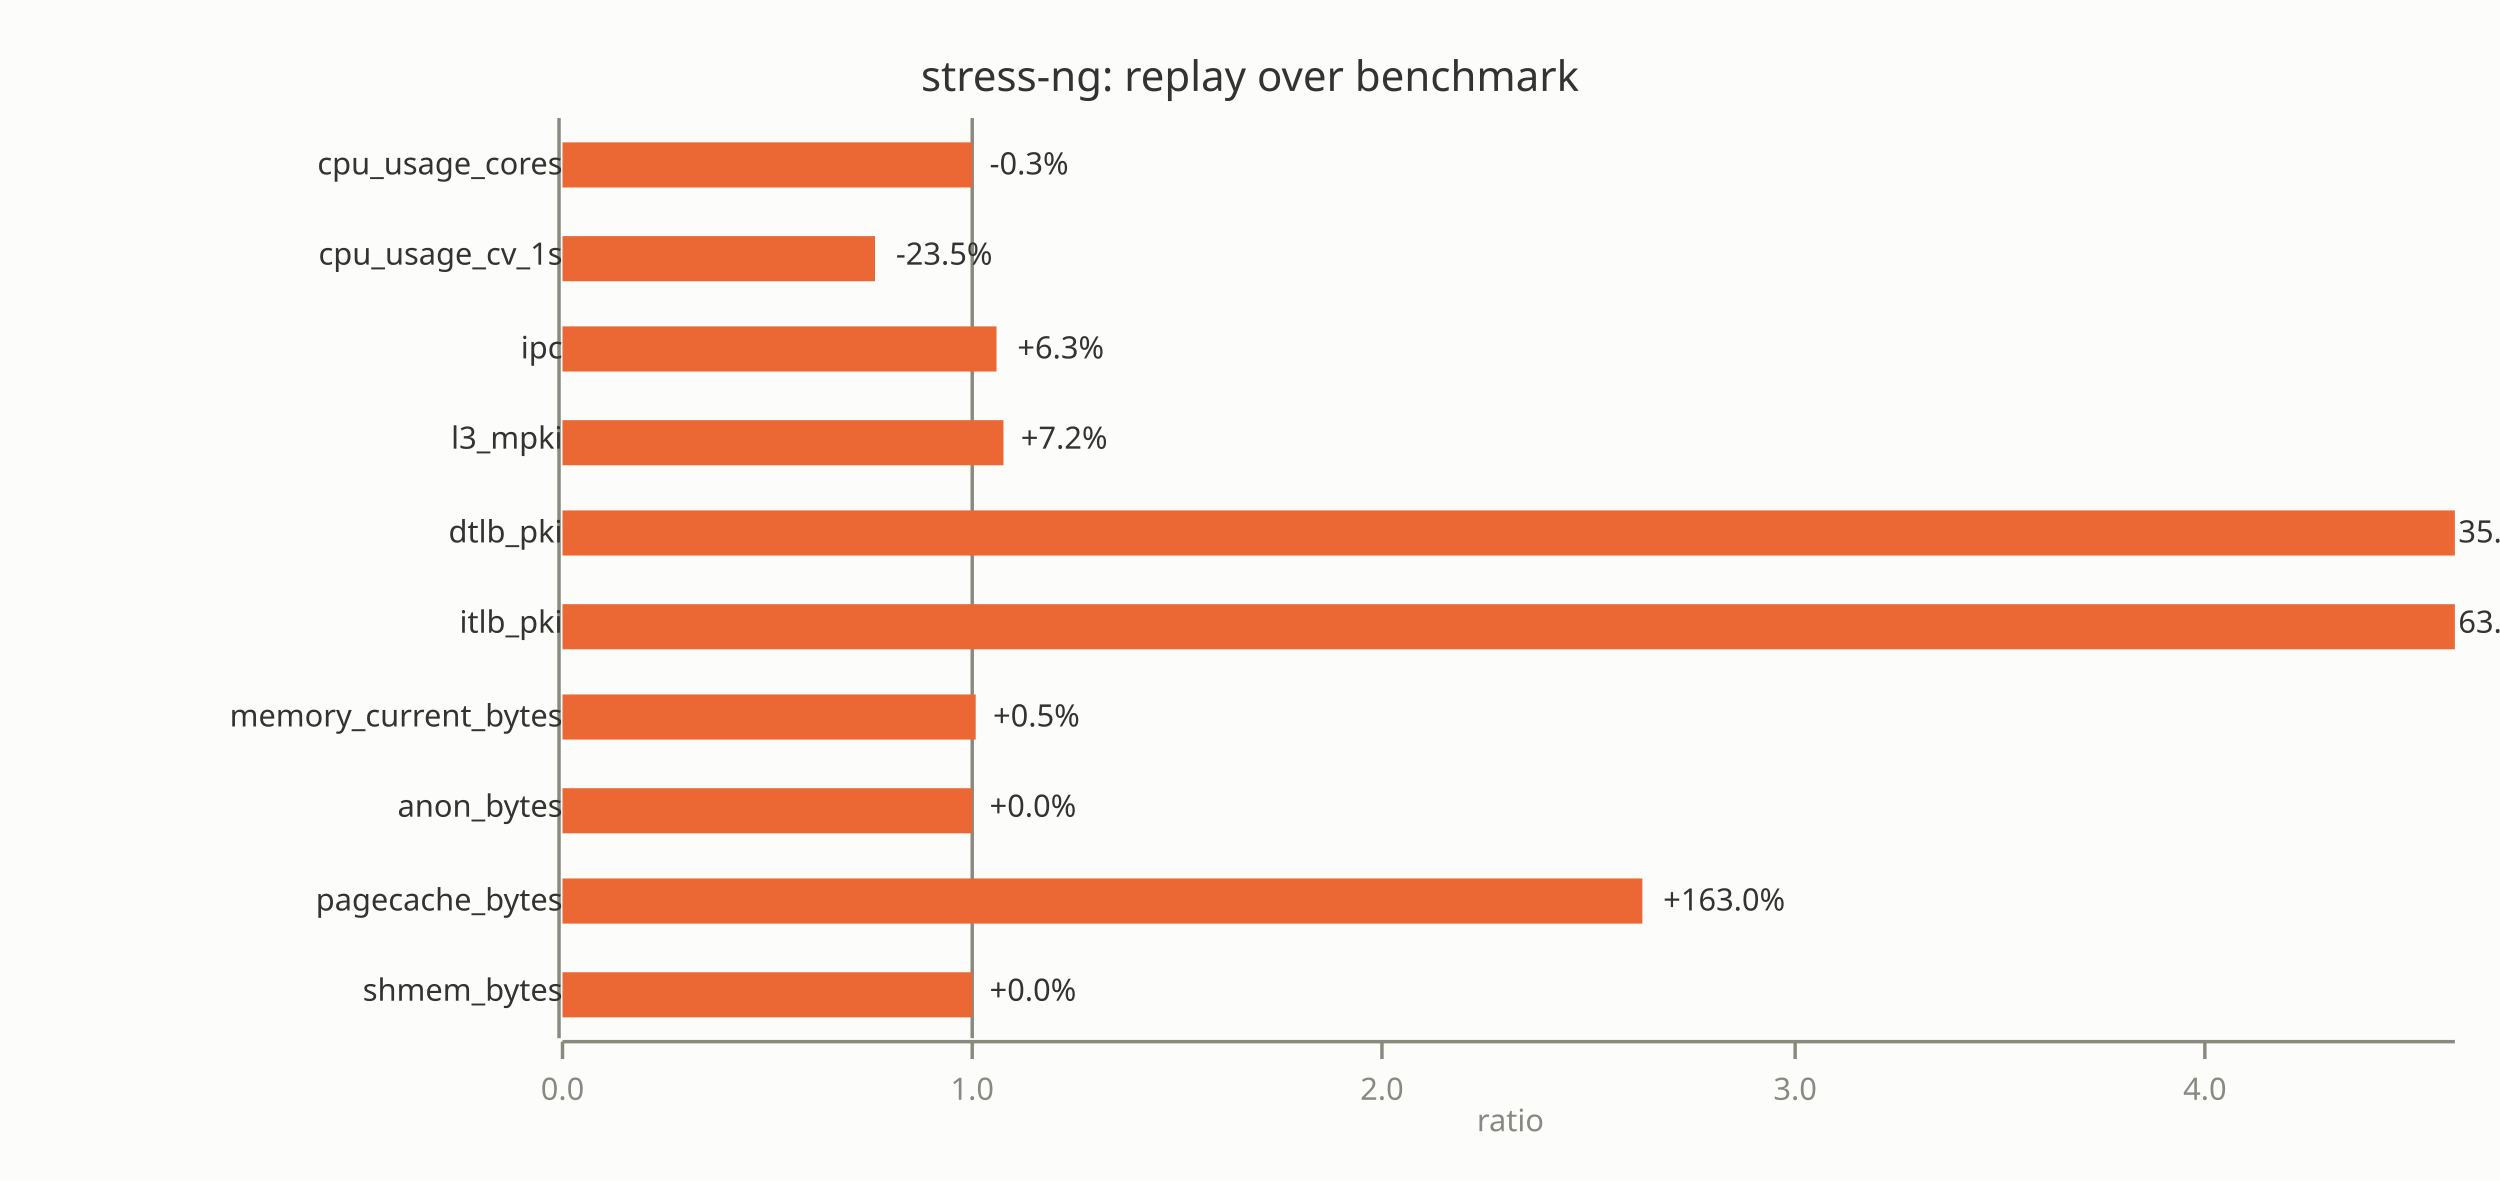
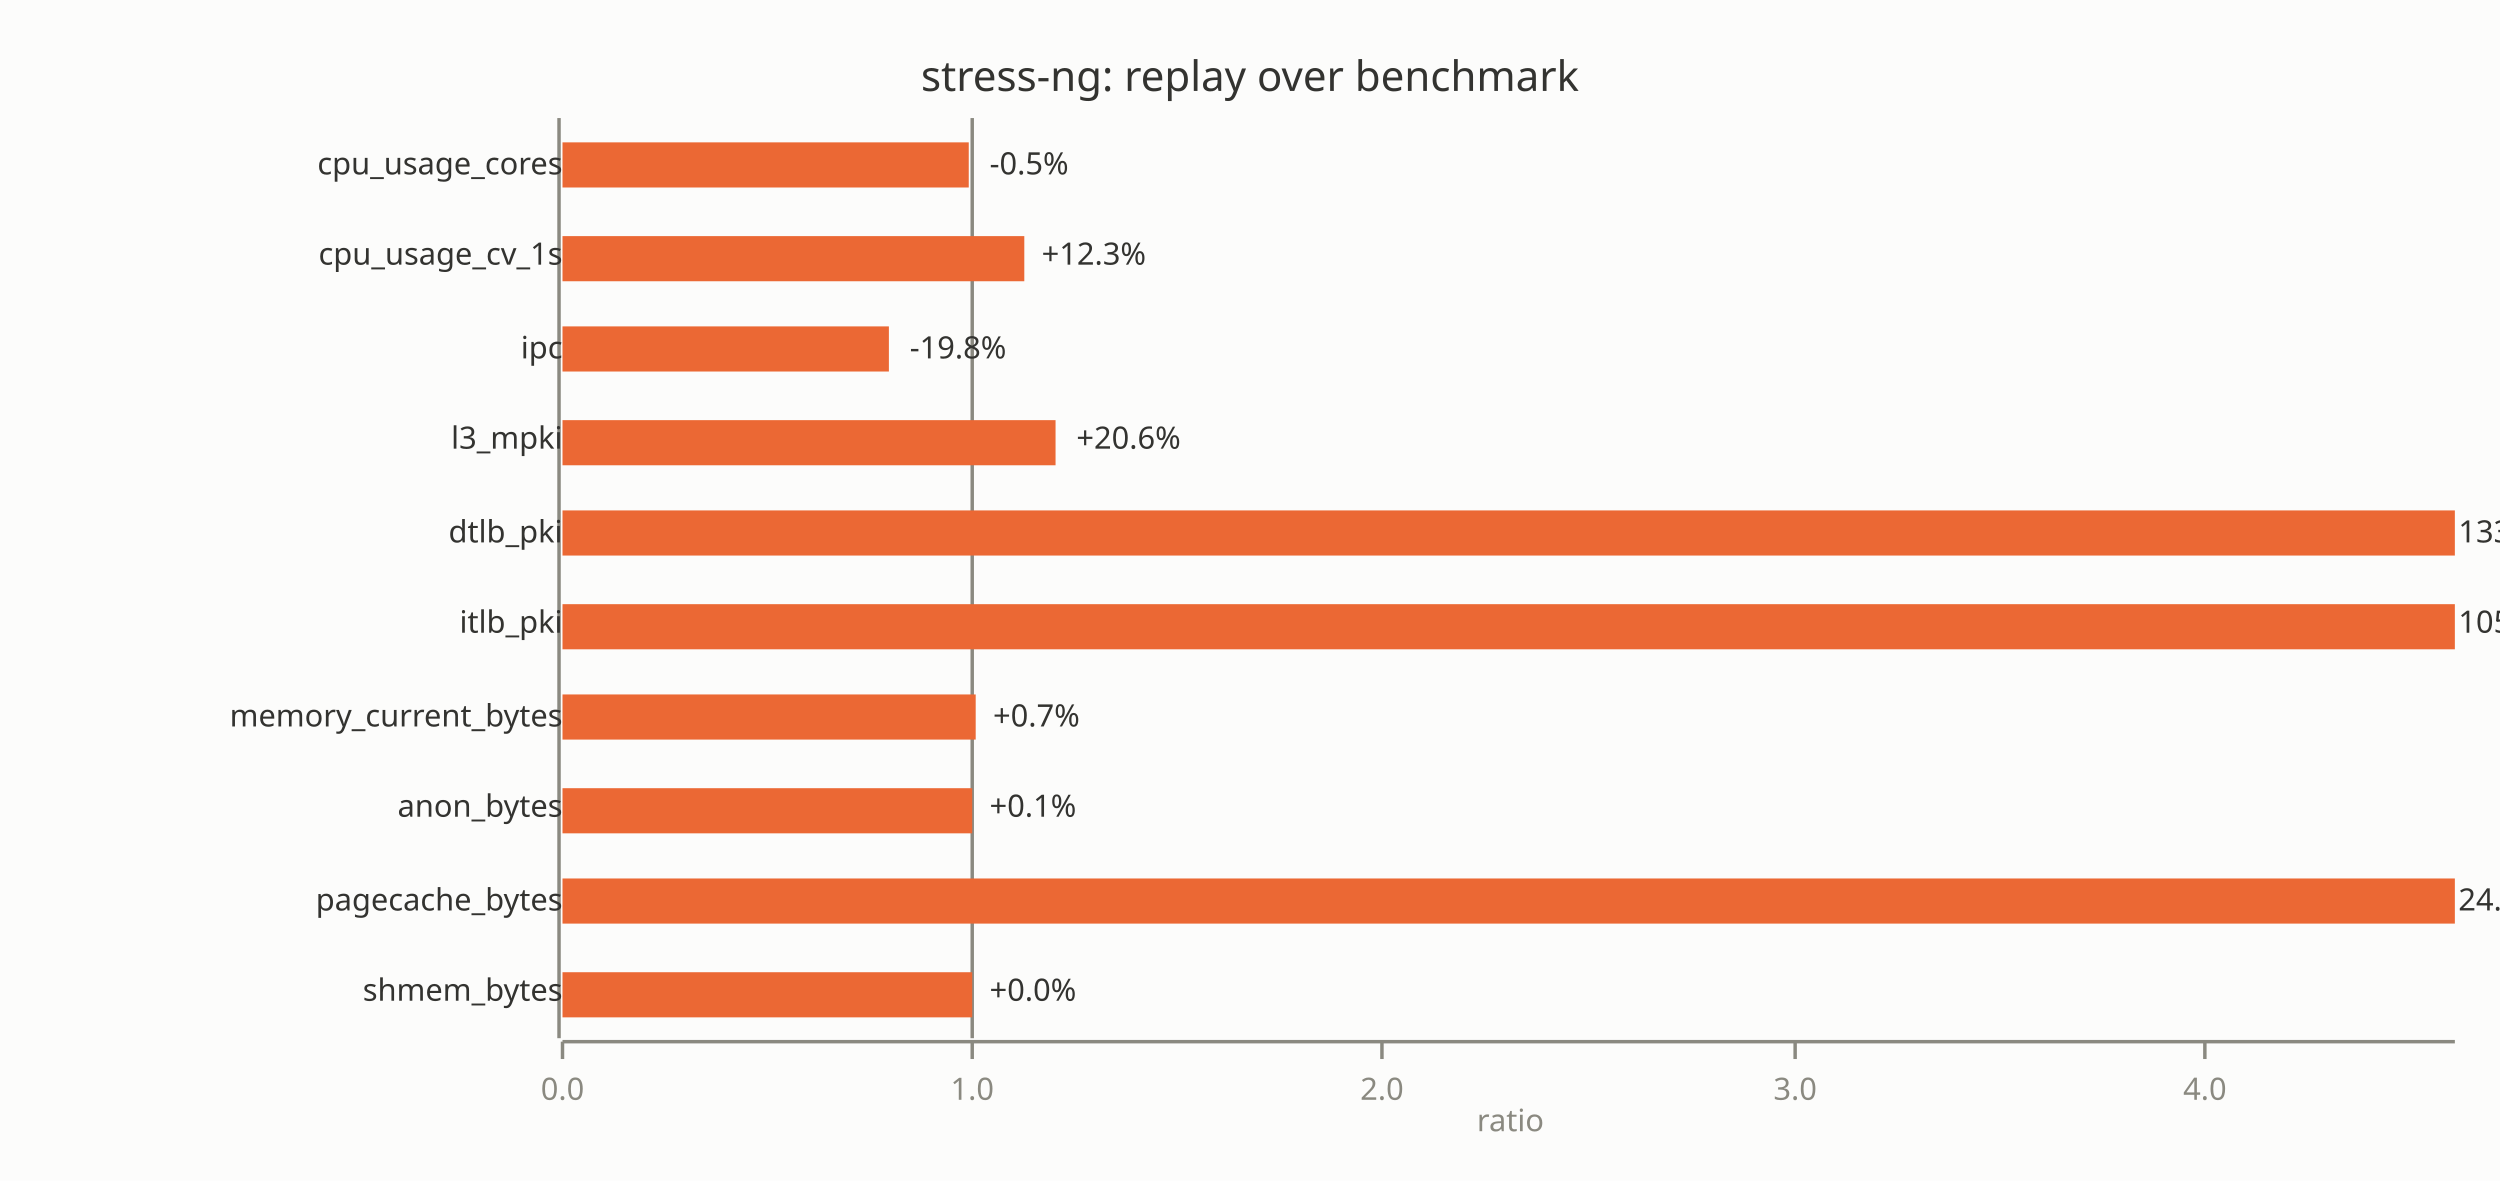
<svg xmlns="http://www.w3.org/2000/svg" width="720" height="340" viewBox="0 0 720 340">
  <rect x="0" y="0" width="720" height="340" opacity="1" fill="#FCFCFB" stroke="none" />
  <text x="360" y="17" dy="0.76em" text-anchor="middle" font-family="sans-serif" font-size="12.097" opacity="1" fill="#333330">
stress-ng: replay over benchmark
</text>
  <text x="435" y="328" dy="-0.5ex" text-anchor="middle" font-family="sans-serif" font-size="8.871" opacity="1" fill="#8A8980">
ratio
</text>
  <polyline fill="none" opacity="1" stroke="#8A8980" stroke-width="1" points="161,34 161,299 " />
  <polyline fill="none" opacity="1" stroke="#8A8980" stroke-width="1" points="162,300 707,300 " />
  <text x="162" y="310" dy="0.76em" text-anchor="middle" font-family="sans-serif" font-size="8.871" opacity="1" fill="#8A8980">
0.0
</text>
  <polyline fill="none" opacity="1" stroke="#8A8980" stroke-width="1" points="162,300 162,305 " />
  <text x="280" y="310" dy="0.76em" text-anchor="middle" font-family="sans-serif" font-size="8.871" opacity="1" fill="#8A8980">
1.0
</text>
  <polyline fill="none" opacity="1" stroke="#8A8980" stroke-width="1" points="280,300 280,305 " />
  <text x="398" y="310" dy="0.76em" text-anchor="middle" font-family="sans-serif" font-size="8.871" opacity="1" fill="#8A8980">
2.0
</text>
  <polyline fill="none" opacity="1" stroke="#8A8980" stroke-width="1" points="398,300 398,305 " />
  <text x="517" y="310" dy="0.76em" text-anchor="middle" font-family="sans-serif" font-size="8.871" opacity="1" fill="#8A8980">
3.0
</text>
  <polyline fill="none" opacity="1" stroke="#8A8980" stroke-width="1" points="517,300 517,305 " />
  <text x="635" y="310" dy="0.76em" text-anchor="middle" font-family="sans-serif" font-size="8.871" opacity="1" fill="#8A8980">
4.0
</text>
  <polyline fill="none" opacity="1" stroke="#8A8980" stroke-width="1" points="635,300 635,305 " />
  <polyline fill="none" opacity="1" stroke="#8A8980" stroke-width="1" points="280,299 280,34 " />
-   <rect x="162" y="41" width="118" height="13" opacity="1" fill="#EB6834" stroke="none" />
+   <rect x="162" y="41" width="117" height="13" opacity="1" fill="#EB6834" stroke="none" />
  <text x="162" y="48" dy="0.5ex" text-anchor="end" font-family="sans-serif" font-size="8.871" opacity="1" fill="#333330">
cpu_usage_cores
</text>
  <text x="285" y="48" dy="0.5ex" text-anchor="start" font-family="sans-serif" font-size="8.871" opacity="1" fill="#333330">
- -0.3%
+ -0.5%
</text>
-   <rect x="162" y="68" width="90" height="13" opacity="1" fill="#EB6834" stroke="none" />
+   <rect x="162" y="68" width="133" height="13" opacity="1" fill="#EB6834" stroke="none" />
  <text x="162" y="74" dy="0.5ex" text-anchor="end" font-family="sans-serif" font-size="8.871" opacity="1" fill="#333330">
cpu_usage_cv_1s
</text>
-   <text x="258" y="74" dy="0.5ex" text-anchor="start" font-family="sans-serif" font-size="8.871" opacity="1" fill="#333330">
- -23.5%
+   <text x="300" y="74" dy="0.5ex" text-anchor="start" font-family="sans-serif" font-size="8.871" opacity="1" fill="#333330">
+ +12.3%
</text>
-   <rect x="162" y="94" width="125" height="13" opacity="1" fill="#EB6834" stroke="none" />
+   <rect x="162" y="94" width="94" height="13" opacity="1" fill="#EB6834" stroke="none" />
  <text x="162" y="101" dy="0.5ex" text-anchor="end" font-family="sans-serif" font-size="8.871" opacity="1" fill="#333330">
ipc
</text>
-   <text x="293" y="101" dy="0.5ex" text-anchor="start" font-family="sans-serif" font-size="8.871" opacity="1" fill="#333330">
- +6.3%
+   <text x="262" y="101" dy="0.5ex" text-anchor="start" font-family="sans-serif" font-size="8.871" opacity="1" fill="#333330">
+ -19.8%
</text>
-   <rect x="162" y="121" width="127" height="13" opacity="1" fill="#EB6834" stroke="none" />
+   <rect x="162" y="121" width="142" height="13" opacity="1" fill="#EB6834" stroke="none" />
  <text x="162" y="127" dy="0.5ex" text-anchor="end" font-family="sans-serif" font-size="8.871" opacity="1" fill="#333330">
l3_mpki
</text>
-   <text x="294" y="127" dy="0.5ex" text-anchor="start" font-family="sans-serif" font-size="8.871" opacity="1" fill="#333330">
- +7.2%
+   <text x="310" y="127" dy="0.5ex" text-anchor="start" font-family="sans-serif" font-size="8.871" opacity="1" fill="#333330">
+ +20.6%
</text>
  <rect x="162" y="147" width="545" height="13" opacity="1" fill="#EB6834" stroke="none" />
  <text x="162" y="154" dy="0.5ex" text-anchor="end" font-family="sans-serif" font-size="8.871" opacity="1" fill="#333330">
dtlb_pki
</text>
  <text x="708" y="154" dy="0.5ex" text-anchor="start" font-family="sans-serif" font-size="8.871" opacity="1" fill="#333330">
- 35.35x
+ 133.05x
</text>
  <rect x="162" y="174" width="545" height="13" opacity="1" fill="#EB6834" stroke="none" />
  <text x="162" y="180" dy="0.5ex" text-anchor="end" font-family="sans-serif" font-size="8.871" opacity="1" fill="#333330">
itlb_pki
</text>
  <text x="708" y="180" dy="0.5ex" text-anchor="start" font-family="sans-serif" font-size="8.871" opacity="1" fill="#333330">
- 63.89x
+ 1051.79x
</text>
  <rect x="162" y="200" width="119" height="13" opacity="1" fill="#EB6834" stroke="none" />
  <text x="162" y="207" dy="0.5ex" text-anchor="end" font-family="sans-serif" font-size="8.871" opacity="1" fill="#333330">
memory_current_bytes
</text>
  <text x="286" y="207" dy="0.5ex" text-anchor="start" font-family="sans-serif" font-size="8.871" opacity="1" fill="#333330">
- +0.5%
+ +0.7%
</text>
  <rect x="162" y="227" width="118" height="13" opacity="1" fill="#EB6834" stroke="none" />
  <text x="162" y="233" dy="0.5ex" text-anchor="end" font-family="sans-serif" font-size="8.871" opacity="1" fill="#333330">
anon_bytes
</text>
  <text x="285" y="233" dy="0.5ex" text-anchor="start" font-family="sans-serif" font-size="8.871" opacity="1" fill="#333330">
- +0.0%
+ +0.1%
</text>
-   <rect x="162" y="253" width="311" height="13" opacity="1" fill="#EB6834" stroke="none" />
+   <rect x="162" y="253" width="545" height="13" opacity="1" fill="#EB6834" stroke="none" />
  <text x="162" y="260" dy="0.5ex" text-anchor="end" font-family="sans-serif" font-size="8.871" opacity="1" fill="#333330">
pagecache_bytes
</text>
-   <text x="479" y="260" dy="0.5ex" text-anchor="start" font-family="sans-serif" font-size="8.871" opacity="1" fill="#333330">
- +163.0%
+   <text x="708" y="260" dy="0.5ex" text-anchor="start" font-family="sans-serif" font-size="8.871" opacity="1" fill="#333330">
+ 24.13x
</text>
  <rect x="162" y="280" width="118" height="13" opacity="1" fill="#EB6834" stroke="none" />
  <text x="162" y="286" dy="0.5ex" text-anchor="end" font-family="sans-serif" font-size="8.871" opacity="1" fill="#333330">
shmem_bytes
</text>
  <text x="285" y="286" dy="0.5ex" text-anchor="start" font-family="sans-serif" font-size="8.871" opacity="1" fill="#333330">
+0.0%
</text>
</svg>
